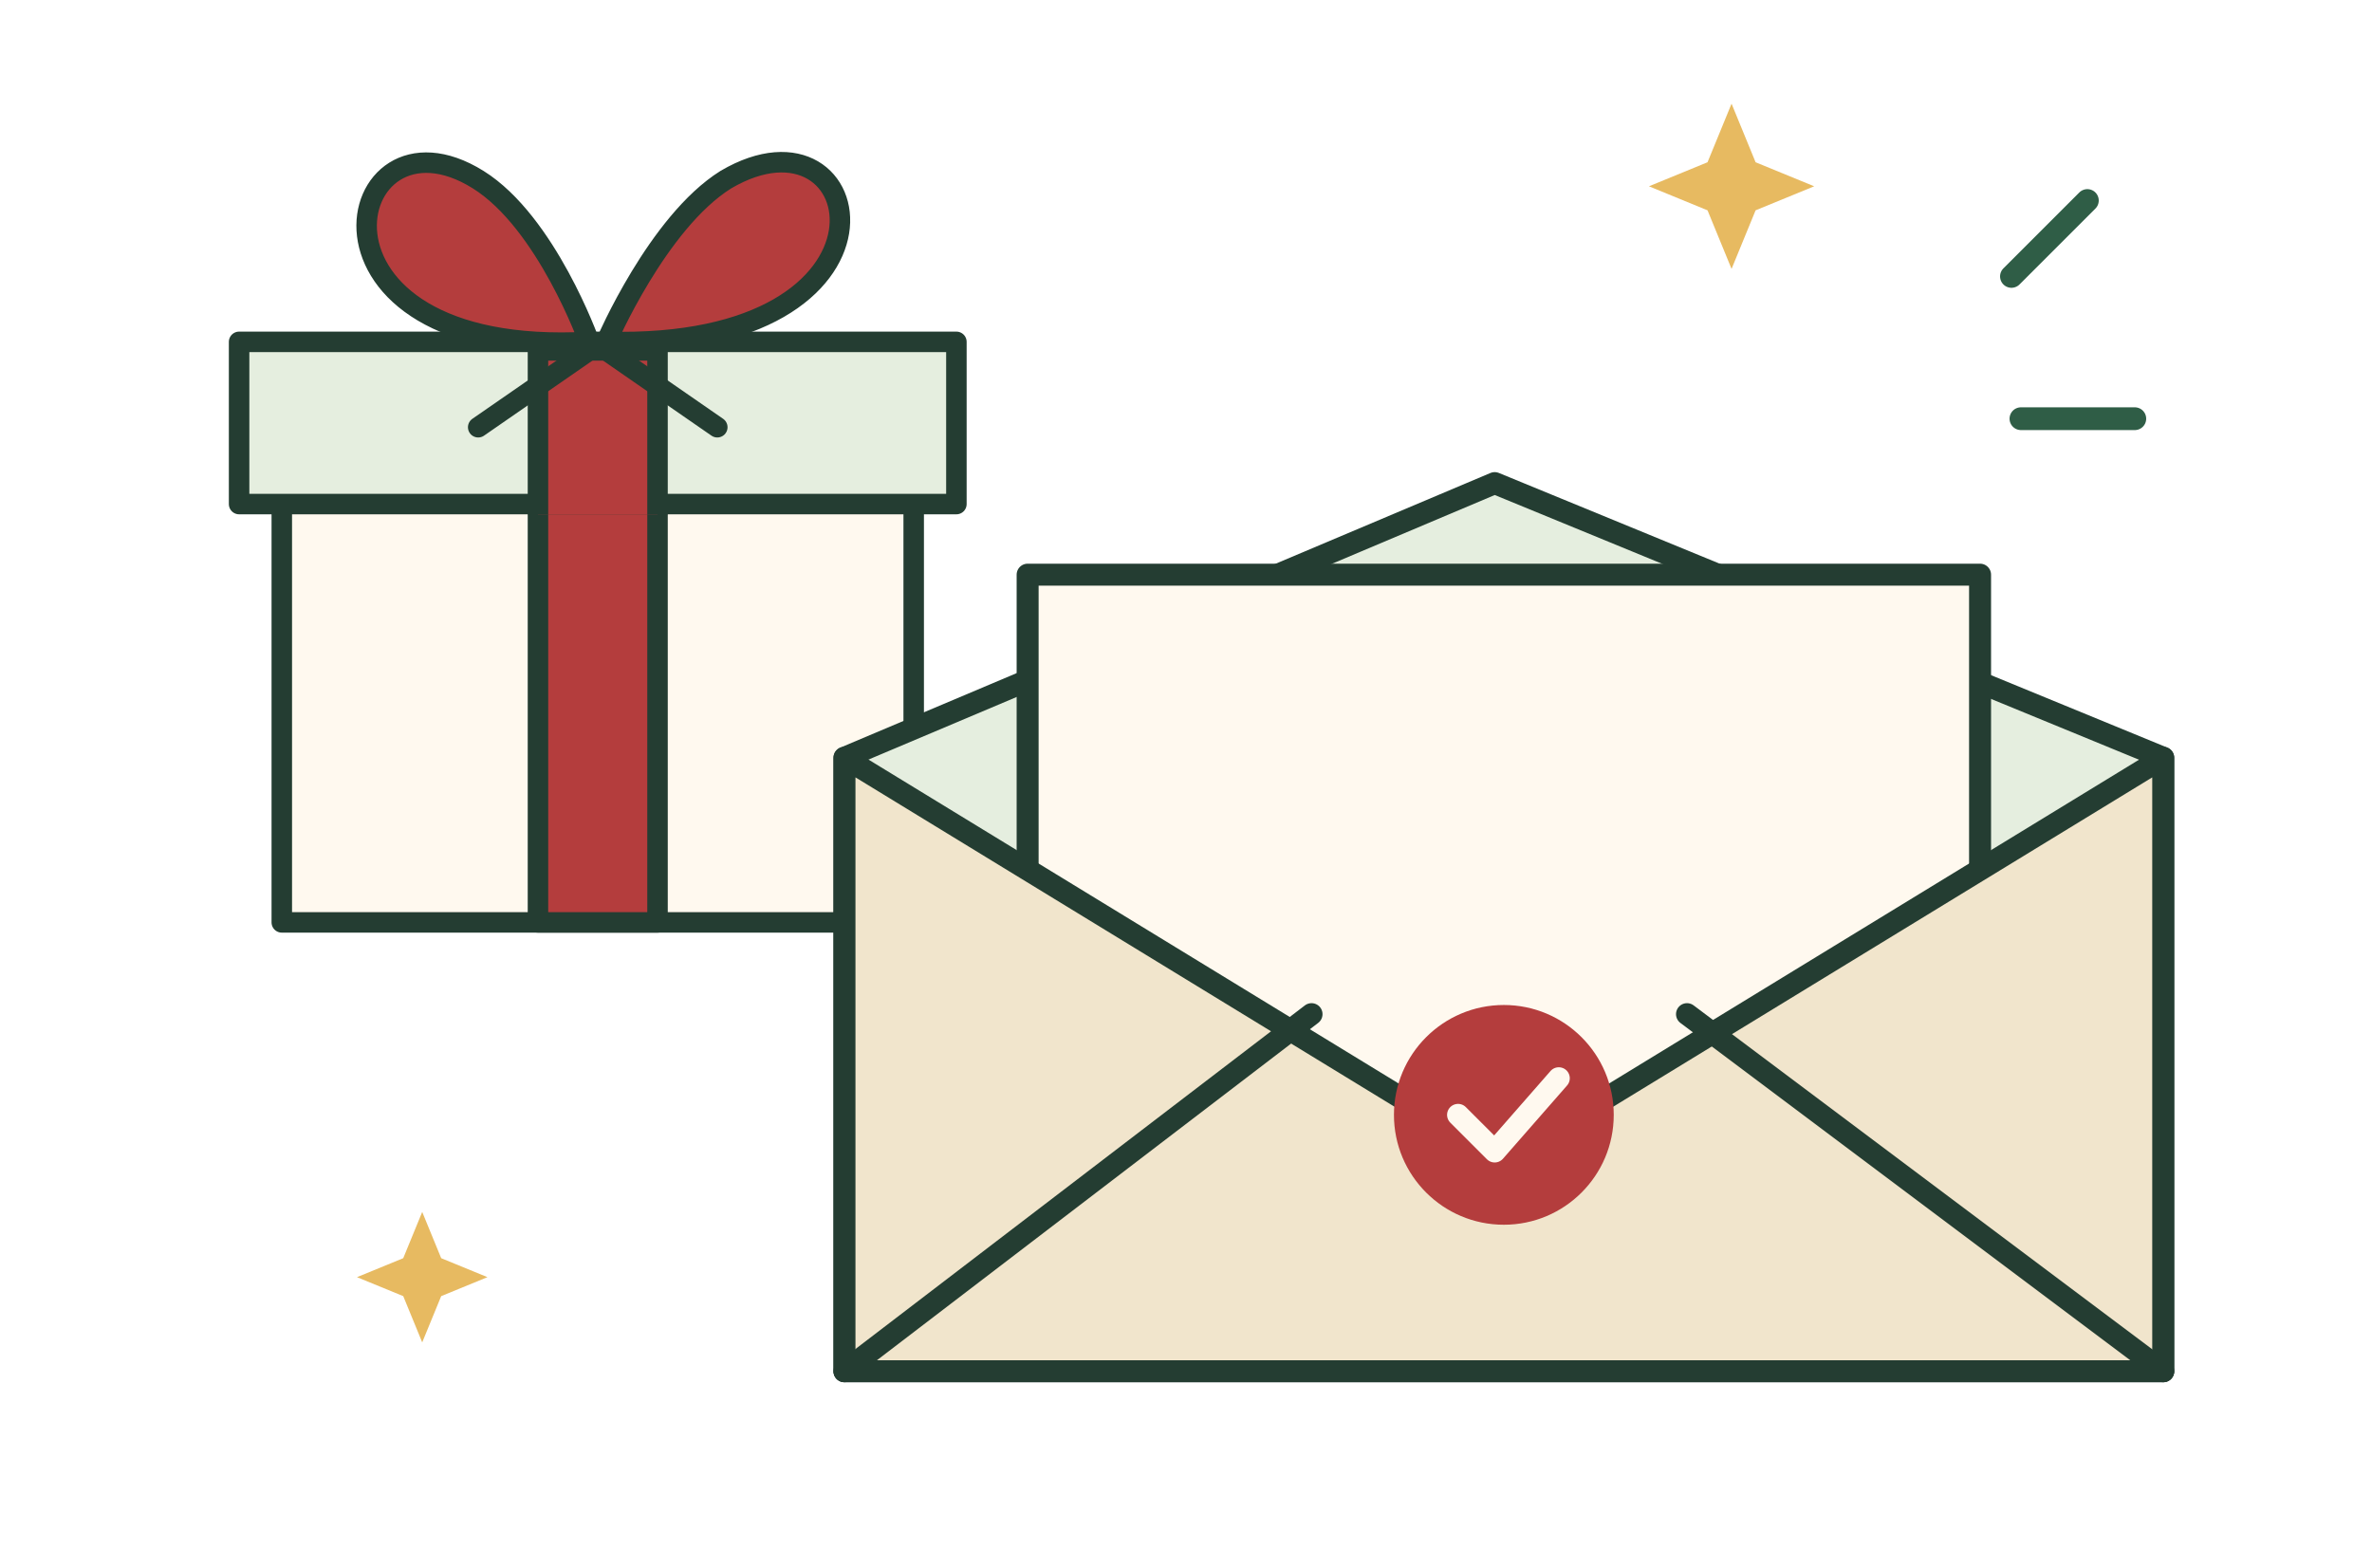
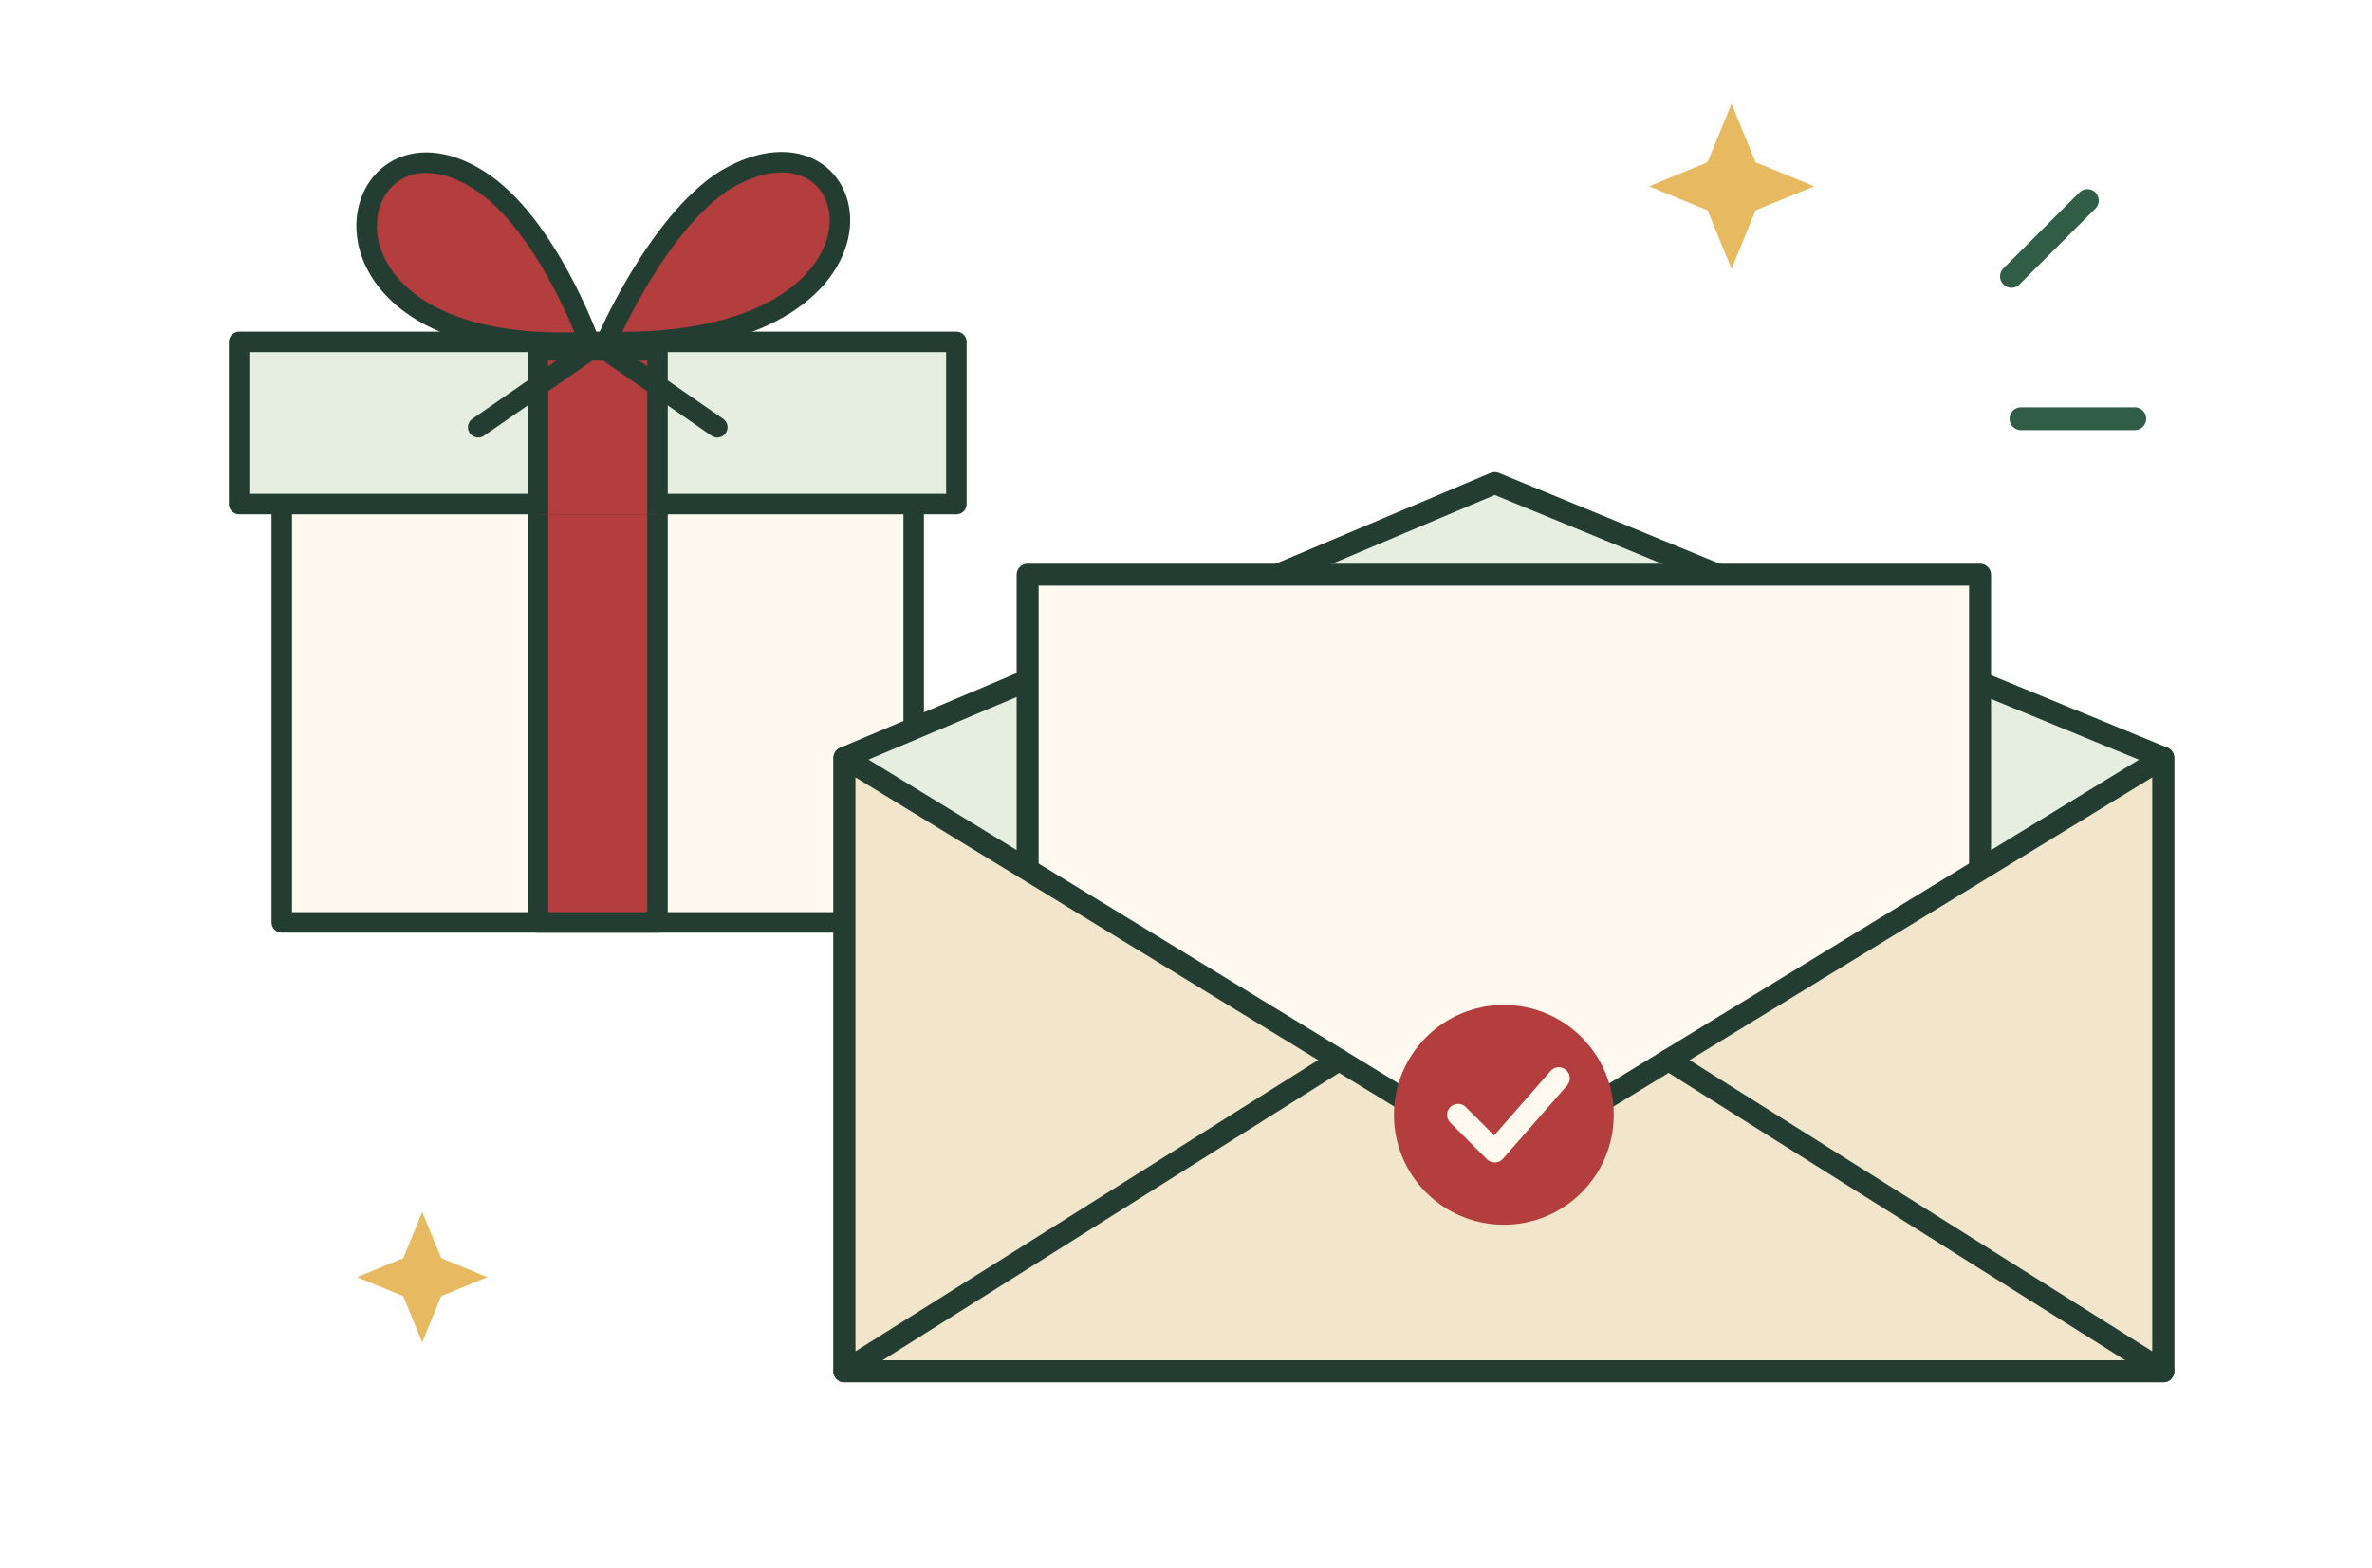
<svg xmlns="http://www.w3.org/2000/svg" viewBox="0 0 250 165" width="360" height="238">
  <defs>
    <symbol id="mail" viewBox="0 0 250 165">
      <use href="#gift" x="18" y="8" width="90" height="99" />
      <use href="#envelope" x="81" y="45" width="155" height="111" />
      <use href="#star" x="173" y="10" width="19" height="19" />
      <use href="#star" x="37" y="127" width="15" height="15" />
      <path d="m212 29 8-8m-7 23h12" stroke="#2F5D46" stroke-width="2.4" stroke-linecap="round" />
    </symbol>
    <symbol id="gift" viewBox="0 0 100 110">
      <g stroke="#243D32" stroke-width="2.4" stroke-linecap="round" stroke-linejoin="round">
        <path d="M13 46h74v53H13z" fill="#FFF9EF" />
        <path d="M43 46h14v53H43z" fill="#B43D3D" />
        <g class="gift-lid">
          <path d="M8 31h84v19H8z" fill="#E5EEDF" />
          <path d="M43 51.2V32h14v19.2" fill="#B43D3D" stroke-linecap="butt" />
          <path d="M49 31C13 33 20 2 36 12c8 5 13 19 13 19Zm2 0C88 32 82 2 65 12c-8 5-14 19-14 19Z" fill="#B43D3D" />
          <path d="m49 32-13 9m15-9 13 9" fill="none" />
        </g>
      </g>
    </symbol>
    <symbol id="envelope" viewBox="0 0 160 115">
      <g stroke="#243D32" stroke-width="2.4" stroke-linecap="round" stroke-linejoin="round">
        <path d="m8 36 71-30 73 30v67H8Z" fill="#E5EEDF" />
-         <path d="M28 16h104v70H28Z" fill="#FFF9EF" />
+         <path class="envelope-letter" d="M28 16h104v70H28Z" fill="#FFF9EF" />
        <path d="M8 36 80 80l72-44v67H8Z" fill="#f1e5cc" />
-         <path d="m8 103 51-39m93 39-52-39" fill="none" />
+         <path d="M8 103 62 69M152 103 98 69" fill="none" />
      </g>
      <circle cx="80" cy="75" r="12" fill="#B43D3D" />
      <path d="m75 75 4 4 7-8" fill="none" stroke="#FFF9EF" stroke-width="2.4" stroke-linecap="round" stroke-linejoin="round" />
    </symbol>
    <symbol id="star" viewBox="0 0 24 24">
      <path d="m12 1 3.2 7.8L23 12l-7.8 3.2L12 23l-3.2-7.8L1 12l7.8-3.2Z" fill="#E7BA61" />
    </symbol>
  </defs>
  <use href="#mail" x="0" y="0" width="250" height="165" />
</svg>
